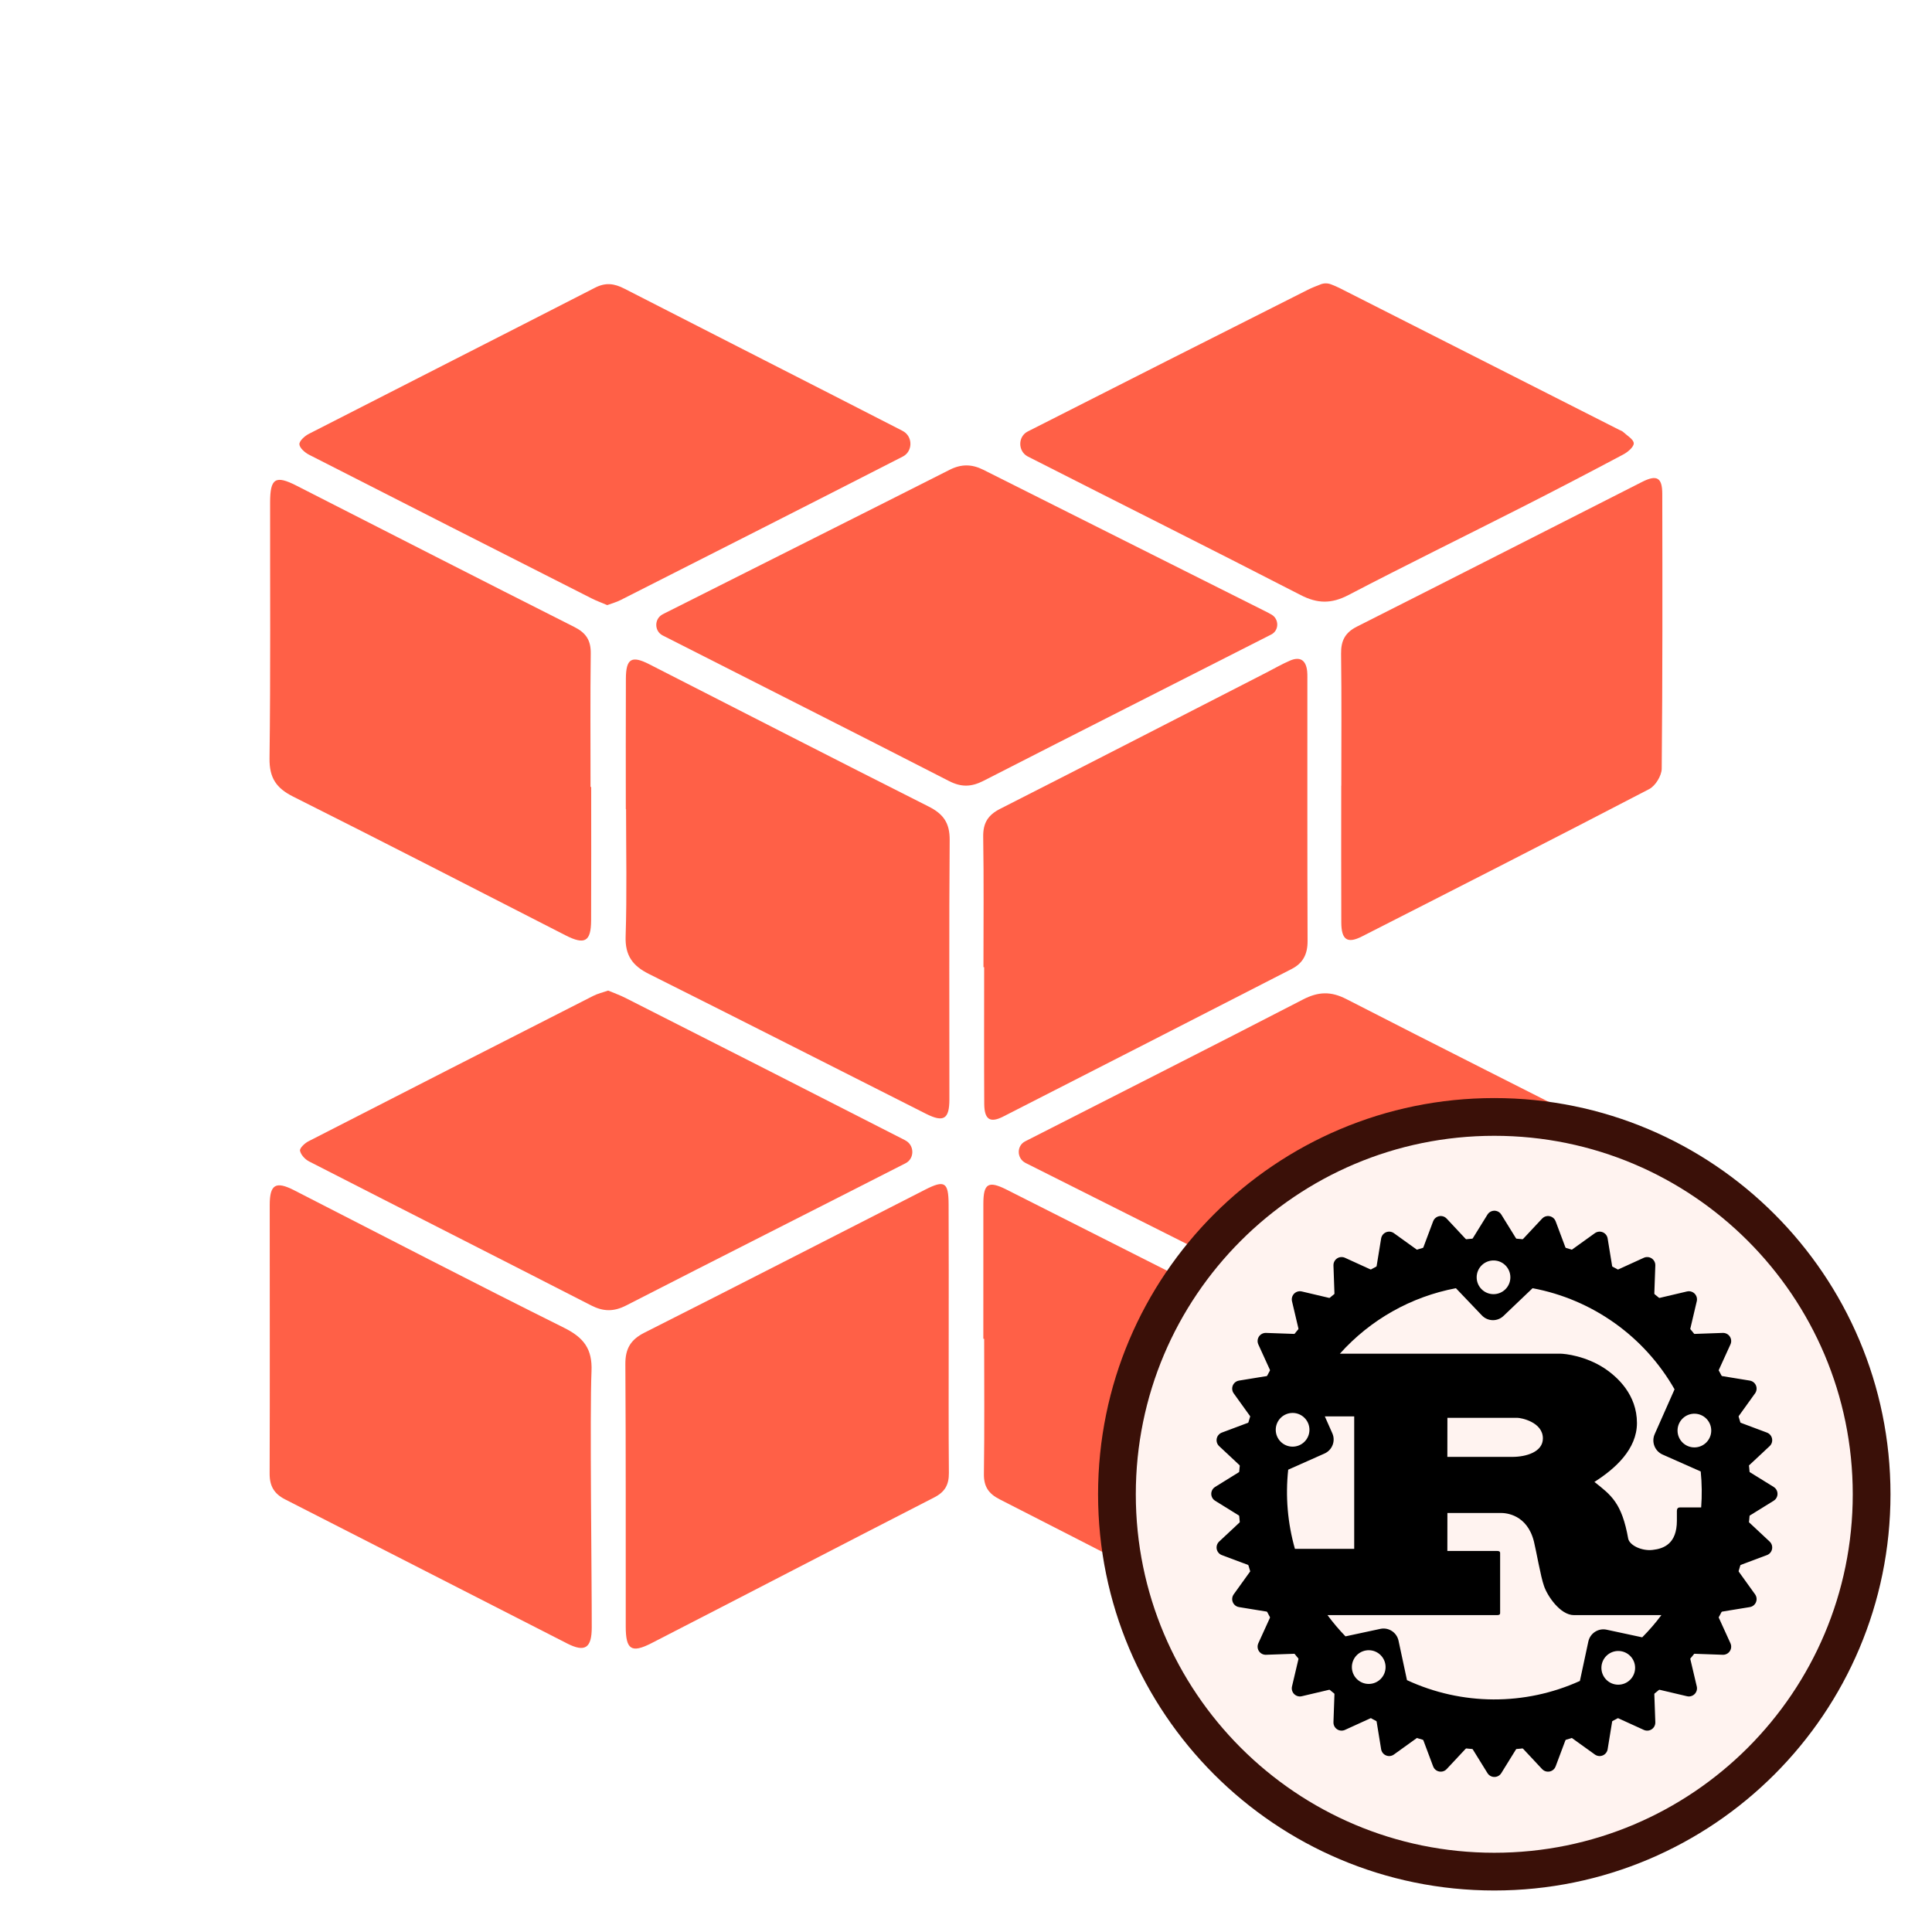
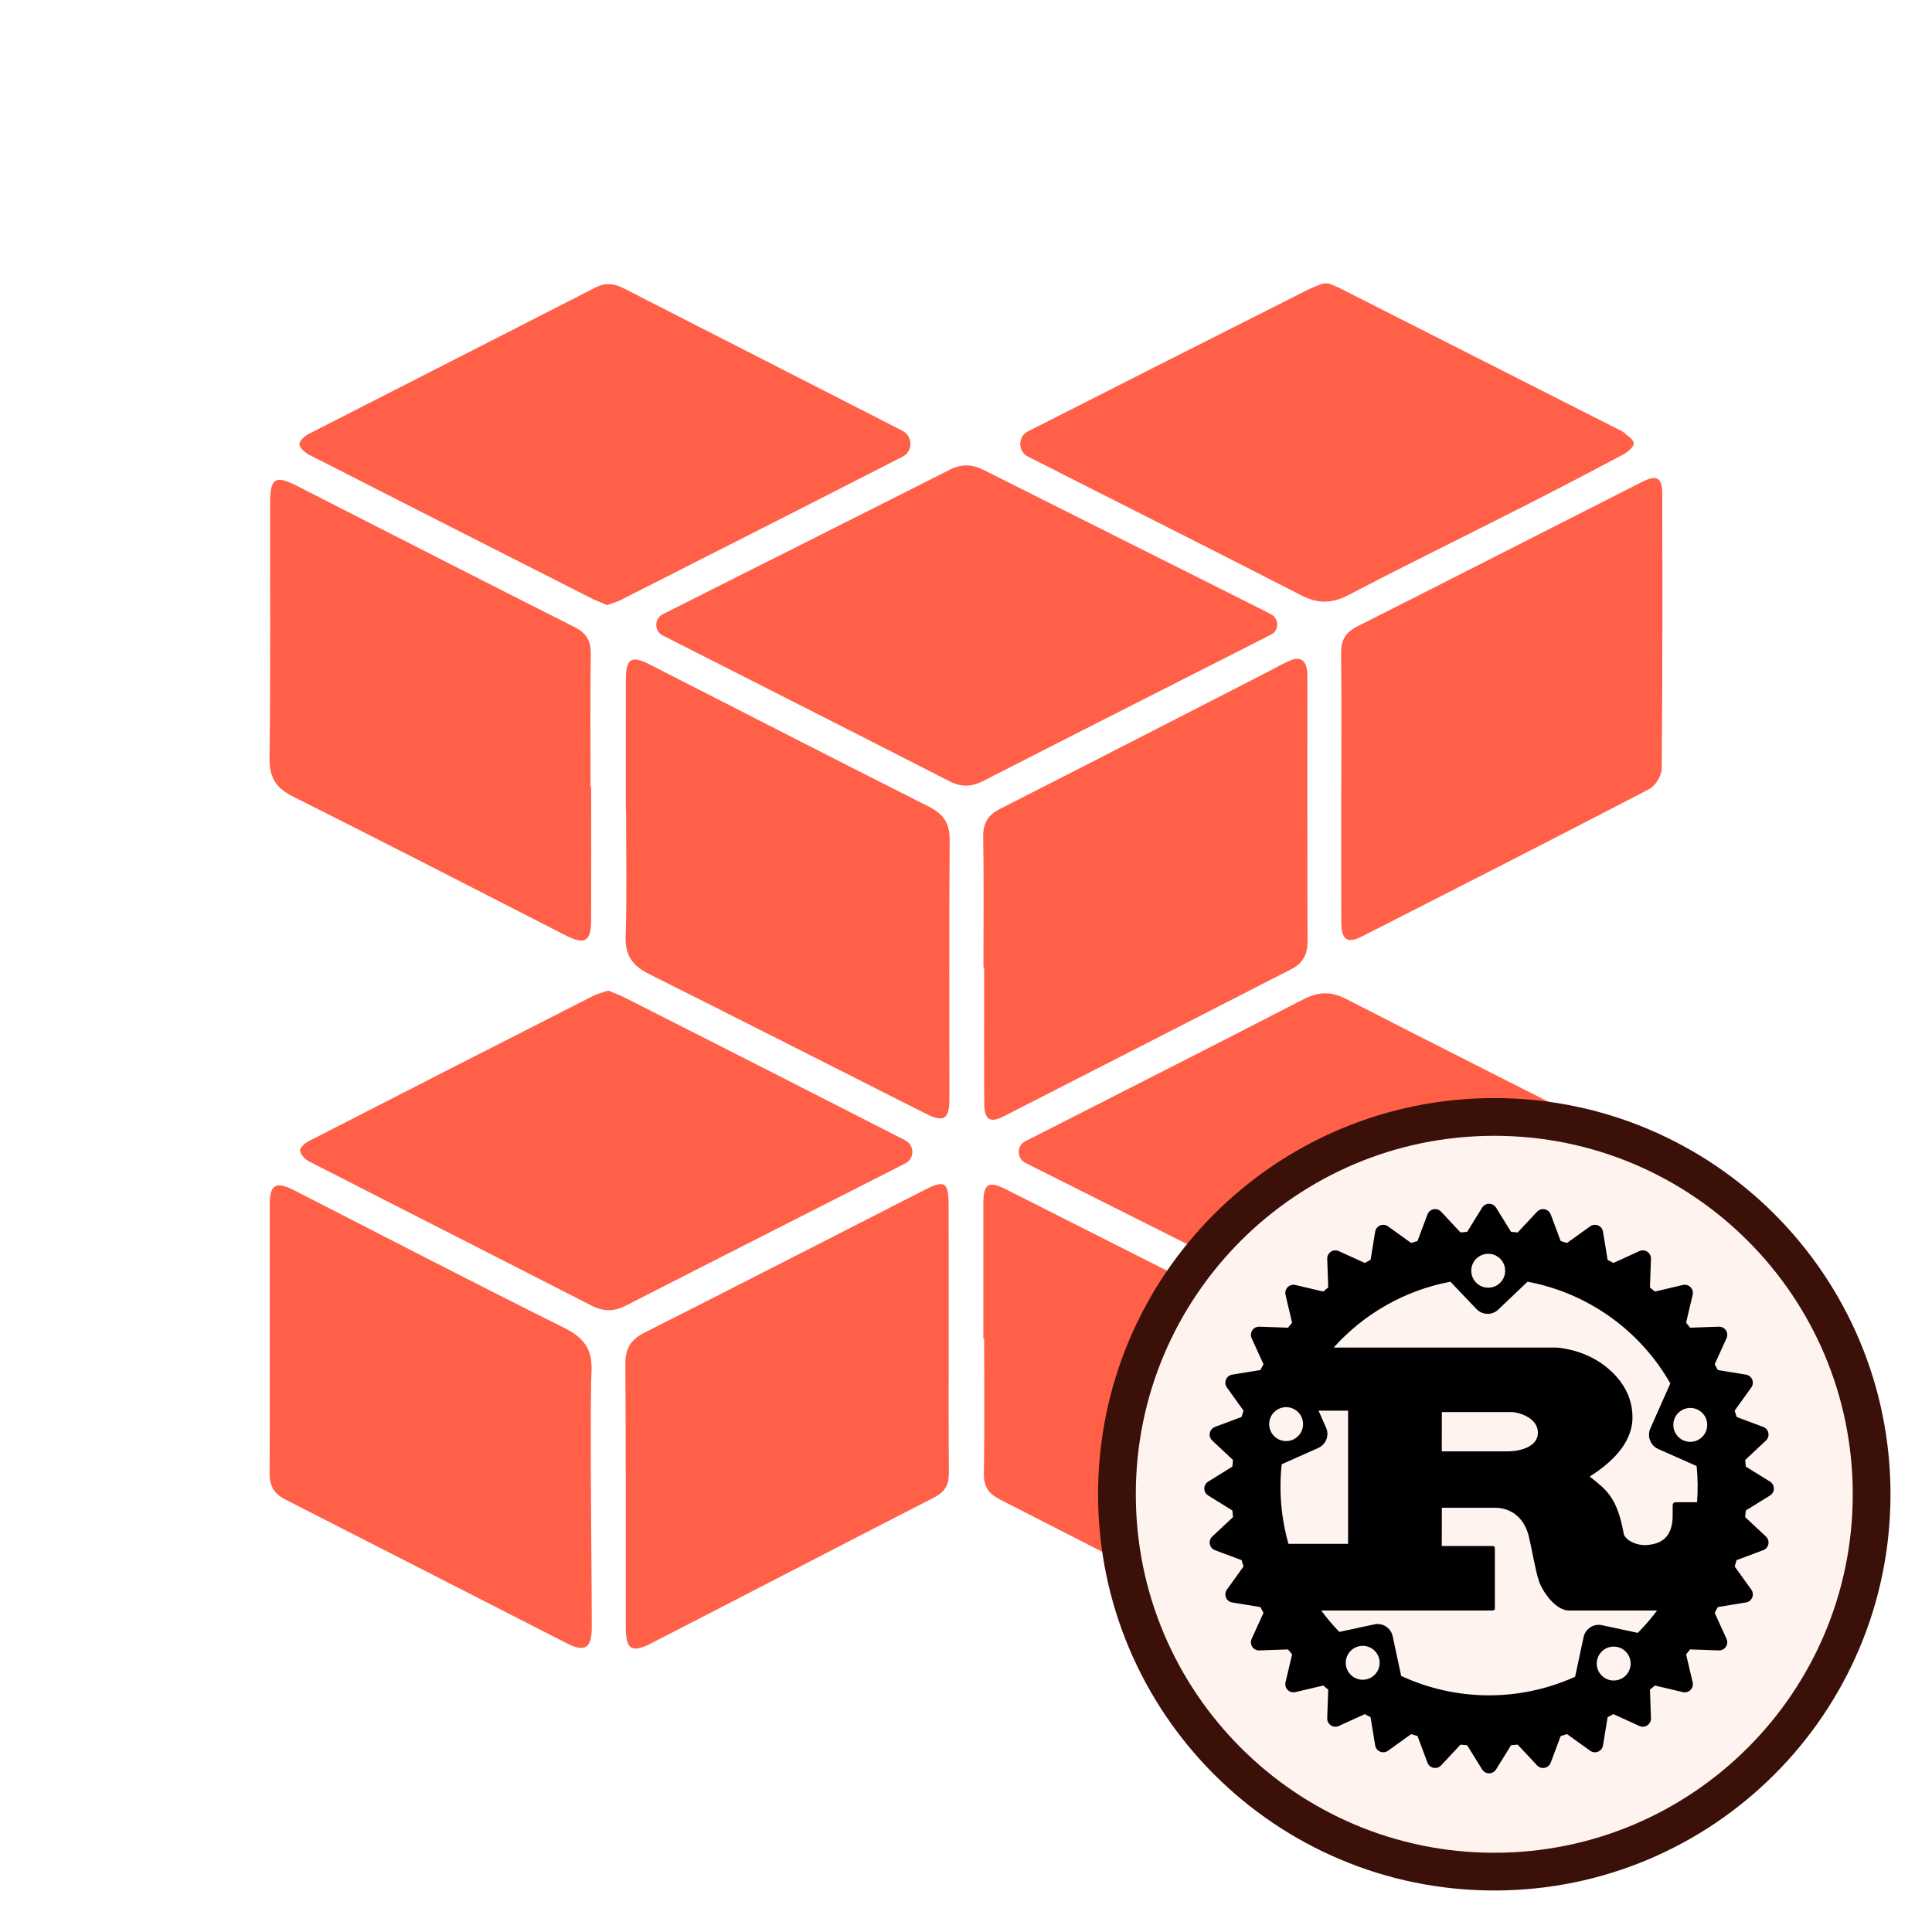
<svg xmlns="http://www.w3.org/2000/svg" viewBox="0 0 128 128" width="128" height="128">
  <g transform="translate(8 8) scale(0.4134)">
    <defs>
      <clipPath id="clipPath2">
        <path transform="translate(-143.52 -366.02)" d="m0 500h500v-500h-500z" />
      </clipPath>
      <clipPath id="clipPath4">
        <path transform="translate(-374.42 -489.21)" d="m0 500h500v-500h-500z" />
      </clipPath>
      <clipPath id="clipPath6">
        <path transform="translate(-124.1 -376.65)" d="m0 500h500v-500h-500z" />
      </clipPath>
      <clipPath id="clipPath8">
        <path transform="translate(-270.74 -180.97)" d="m0 500h500v-500h-500z" />
      </clipPath>
      <clipPath id="clipPath10">
        <path transform="translate(-124.41 -241.39)" d="m0 500h500v-500h-500z" />
      </clipPath>
      <clipPath id="clipPath12">
        <path transform="translate(-256.08 -119.19)" d="m0 500h500v-500h-500z" />
      </clipPath>
      <clipPath id="clipPath14">
        <path transform="translate(-243.92 -119.56)" d="m0 500h500v-500h-500z" />
      </clipPath>
      <clipPath id="clipPath16">
        <path transform="translate(-118.66 -17.814)" d="m0 500h500v-500h-500z" />
      </clipPath>
      <clipPath id="clipPath18">
        <path transform="translate(-494.34 -119.14)" d="m0 500h500v-500h-500z" />
      </clipPath>
      <clipPath id="clipPath20">
        <path transform="translate(-130.62 -305.06)" d="m0 500h500v-500h-500z" />
      </clipPath>
      <clipPath id="clipPath22">
        <path transform="translate(-118.46 -312.85)" d="m0 500h500v-500h-500z" />
      </clipPath>
      <clipPath id="clipPath24">
        <path transform="translate(-256.12 -249.59)" d="m0 500h500v-500h-500z" />
      </clipPath>
      <clipPath id="clipPath26">
        <path transform="translate(-381.7 -313.27)" d="m0 500h500v-500h-500z" />
      </clipPath>
    </defs>
    <g fill="#ff6047">
      <path transform="matrix(.4567 0 0 -.4567 86.837 82.479)" d="m0 0c-2.896 1.493-2.963 5.697-0.132 7.309 0.235 0.134 0.471 0.261 0.71 0.381 33.372 16.816 66.789 33.542 100.13 50.413 4.136 2.093 7.824 2.033 11.881-8e-3 33.232-16.717 66.506-33.351 99.748-50.049 0.474-0.238 0.939-0.499 1.41-0.781 2.637-1.583 2.598-5.521-0.133-6.935-0.016-8e-3 -0.032-0.017-0.048-0.025-33.631-17.122-67.321-34.126-100.92-51.32-4.272-2.187-7.778-2.329-12.17-0.075-33.412 17.15-66.956 34.041-100.43 51.064-0.017 9e-3 -0.034 0.017-0.051 0.026" clip-path="url(#clipPath2)" />
      <path transform="matrix(.4567 0 0 -.4567 192.29 26.221)" d="m0 0c1.183 0.464 2.5 0.461 3.682-5e-3 1.039-0.41 1.998-0.793 2.915-1.257 32.715-16.57 65.418-33.162 98.124-49.751 0.486-0.246 1.054-0.407 1.437-0.765 1.376-1.286 3.679-2.599 3.735-3.98 0.053-1.281-2.089-3.094-3.66-3.929-11.86-6.308-23.777-12.513-35.755-18.596-20.229-10.273-40.607-20.256-60.72-30.749-5.924-3.091-10.808-3.058-16.765 0.01-31.796 16.376-63.796 32.356-95.671 48.58-0.046 0.024-0.093 0.049-0.14 0.074-3.412 1.833-3.442 6.921-7e-3 8.711 0.019 0.01 0.039 0.02 0.058 0.03 32.688 16.634 65.433 33.158 98.182 49.671 1.482 0.748 3.038 1.349 4.585 1.956" clip-path="url(#clipPath4)" />
      <path transform="matrix(.4567 0 0 -.4567 77.969 77.626)" d="m0 0c-1.926 0.822-3.797 1.498-5.558 2.391-33.042 16.755-66.081 33.516-99.07 50.373-1.463 0.748-3.334 2.372-3.403 3.673-0.062 1.176 1.859 2.911 3.292 3.645 33.462 17.141 67 34.137 100.45 51.299 3.694 1.895 6.724 1.502 10.236-0.299 32.488-16.658 65.046-33.179 97.526-49.852 0.237-0.121 0.467-0.258 0.69-0.406 3.112-2.07 2.924-6.911-0.382-8.654-0.019-0.01-0.037-0.02-0.056-0.03-32.978-16.883-66.024-33.632-99.071-50.378-1.429-0.725-3.011-1.148-4.655-1.762" clip-path="url(#clipPath6)" />
      <path transform="matrix(.4567 0 0 -.4567 144.94 166.99)" d="m0 0c-2.971 1.633-3.009 5.952 5e-3 7.505 0.016 9e-3 0.033 0.017 0.05 0.026 32.485 16.572 65.046 32.996 97.439 49.746 5.399 2.791 9.804 2.936 15.251 0.137 32.279-16.582 64.726-32.837 97.065-49.305 1.576-0.802 3.711-2.584 3.688-3.877-0.023-1.363-2.086-3.151-3.665-3.959-32.624-16.691-65.337-33.21-97.944-49.934-4.672-2.396-8.667-2.293-13.315 0.061-32.683 16.559-65.466 32.918-98.189 49.397-0.129 0.065-0.258 0.133-0.385 0.203" clip-path="url(#clipPath8)" />
      <path transform="matrix(.4567 0 0 -.4567 78.112 139.4)" d="m0 0c2.071-0.873 4.119-1.593 6.039-2.566 32.719-16.596 65.435-33.198 98.094-49.913 0.249-0.128 0.488-0.276 0.718-0.44 2.676-1.907 2.488-6.119-0.423-7.645-0.016-8e-3 -0.032-0.017-0.049-0.025-32.673-16.679-65.43-33.192-98.075-49.924-4.348-2.228-8.009-2.156-12.274 0.03-32.967 16.899-66.016 33.638-98.986 50.531-1.401 0.718-2.907 2.338-3.174 3.761-0.169 0.903 1.657 2.63 2.946 3.291 33.289 17.08 66.621 34.078 99.968 51.046 1.586 0.806 3.376 1.211 5.216 1.854" clip-path="url(#clipPath10)" />
      <path transform="matrix(.4567 0 0 -.4567 138.24 195.21)" d="m0 0c0 15.803-0.018 31.606 8e-3 47.409 0.012 7.107 1.738 8.174 8.163 4.933 33.064-16.677 66.085-33.441 99.19-50.036 4.434-2.223 6.403-5.159 6.381-10.209-0.134-31.423-0.022-62.848-0.052-94.272-7e-3 -6.551-2.642-8.125-8.623-5.065-33.127 16.948-66.2 34.001-99.345 50.913-3.834 1.956-5.587 4.433-5.522 8.919 0.232 15.8 0.09 31.605 0.09 47.408z" clip-path="url(#clipPath12)" />
      <path transform="matrix(.4567 0 0 -.4567 132.69 195.04)" d="m0 0c7e-3 -15.803-0.077-31.606 0.065-47.408 0.037-4.112-1.344-6.677-5.114-8.609-33.116-16.978-66.131-34.153-99.235-51.155-7.073-3.633-9.038-2.256-9.047 5.794-0.032 30.7 0.064 61.401-0.134 92.1-0.035 5.425 1.821 8.604 6.721 11.075 32.906 16.597 65.679 33.458 98.516 50.191 6.782 3.456 8.156 2.614 8.196-5.122 0.081-15.621 0.024-31.244 0.032-46.866" clip-path="url(#clipPath14)" />
      <path transform="matrix(.4567 0 0 -.4567 75.484 241.51)" d="m0 0c-0.021-7.156-2.401-8.71-8.64-5.528-32.992 16.827-65.94 33.74-98.941 50.547-3.842 1.957-5.474 4.641-5.457 9.049 0.119 31.431 0.023 62.863 0.035 94.295 3e-3 7.227 2.129 8.438 8.597 5.129 31.517-16.129 62.942-32.443 94.636-48.215 6.911-3.44 10.039-7.376 9.684-15.353-0.637-14.325 0.132-74.3 0.086-89.924" clip-path="url(#clipPath16)" />
      <path transform="matrix(.4567 0 0 -.4567 247.06 195.23)" d="m0 0c0-15.622-0.112-31.246 0.069-46.866 0.053-4.567-1.552-7.352-5.681-9.443-32.711-16.57-65.331-33.317-98-49.969-6.853-3.493-9.019-2.045-9.03 5.795-0.045 30.336 0.041 60.673-0.255 91.006-0.06 6.066 1.903 9.576 7.412 12.327 32.153 16.055 64.146 32.432 96.192 48.701 0.81 0.411 1.598 0.868 2.426 1.237 4.854 2.164 6.819 1.015 6.847-4.286 0.069-12.897 4e-3 -25.795-6e-3 -38.693-3e-3 -3.269-1e-3 -6.539-1e-3 -9.809z" clip-path="url(#clipPath18)" />
      <path transform="matrix(.4567 0 0 -.4567 80.945 110.32)" d="m0 0c0 15.262-0.048 30.524 0.021 45.785 0.033 7.036 1.994 8.217 8.183 5.062 32.675-16.66 65.292-33.436 98.048-49.934 5.178-2.608 7.44-5.773 7.391-11.742-0.244-30.339-0.071-60.682-0.099-91.024-7e-3 -6.95-2.03-8.178-8.239-5.045-32.417 16.359-64.779 32.828-97.25 49.08-5.663 2.835-8.341 6.433-8.124 13.127 0.481 14.883 0.15 29.793 0.15 44.691z" clip-path="url(#clipPath20)" />
      <path transform="matrix(.4567 0 0 -.4567 75.392 106.77)" d="m0 0c0-15.614 0.053-31.229-0.023-46.843-0.036-7.475-2.26-8.653-8.991-5.21-31.82 16.275-63.595 32.639-95.544 48.657-5.968 2.992-8.402 6.587-8.314 13.45 0.382 29.953 0.169 59.913 0.204 89.871 0.01 8.406 1.89 9.564 9.242 5.817 32.494-16.558 64.953-33.186 97.518-49.604 4.138-2.087 5.814-4.699 5.757-9.297-0.194-15.611-0.074-31.227-0.074-46.841h0.225" clip-path="url(#clipPath22)" />
      <path transform="matrix(.4567 0 0 -.4567 138.26 135.65)" d="m0 0c0 15.251 0.157 30.504-0.092 45.751-0.078 4.842 1.679 7.644 5.942 9.81 31.22 15.86 62.356 31.885 93.518 47.858 2.743 1.406 5.419 2.97 8.247 4.178 3.556 1.52 5.571 0.072 5.974-3.709 0.076-0.72 0.077-1.451 0.077-2.176 6e-3 -30.865-0.046-61.73 0.07-92.595 0.017-4.528-1.603-7.711-5.551-9.734-33.745-17.292-67.481-34.601-101.27-51.813-4.646-2.367-6.612-0.992-6.642 4.499-0.087 15.977-0.031 31.954-0.031 47.931z" clip-path="url(#clipPath24)" />
      <path transform="matrix(.4567 0 0 -.4567 195.61 106.57)" d="m0 0c0 15.443 0.131 30.889-0.081 46.329-0.062 4.564 1.416 7.415 5.552 9.502 33.394 16.853 66.711 33.857 100.07 50.777 5.158 2.616 7.08 1.56 7.091-4.16 0.063-32.159 0.109-64.319-0.196-96.475-0.024-2.455-2.214-6.02-4.394-7.154-33.498-17.436-67.147-34.583-100.8-51.714-5.16-2.626-7.22-1.175-7.246 4.929-0.067 15.989-0.022 31.977-0.022 47.966h0.029" clip-path="url(#clipPath26)" />
    </g>
  </g>
  <circle cx="99" cy="99" r="25" fill="#FFF3F0" stroke="#3A1008" stroke-width="2.5" />
-   <g transform="translate(73.5 73.5) scale(0.359)">
+   <g transform="translate(73 73) scale(0.3611)">
    <path d="m71.05 23.68c-26.06 0-47.27 21.22-47.27 47.27s21.22 47.27 47.27 47.27 47.27-21.22 47.27-47.27-21.22-47.27-47.27-47.27zm-.07 4.2a3.1 3.11 0 0 1 3.02 3.11 3.11 3.11 0 0 1 -6.22 0 3.11 3.11 0 0 1 3.2-3.11zm7.12 5.12a38.27 38.27 0 0 1 26.2 18.66l-3.67 8.28c-.63 1.43.02 3.11 1.44 3.75l7.06 3.13a38.27 38.27 0 0 1 .08 6.64h-3.93c-.39 0-.55.26-.55.64v1.8c0 4.24-2.39 5.17-4.49 5.4-2 .23-4.21-.84-4.49-2.06-1.18-6.63-3.14-8.04-6.24-10.49 3.85-2.44 7.85-6.05 7.85-10.87 0-5.21-3.57-8.49-6-10.1-3.42-2.25-7.2-2.7-8.22-2.7h-40.6a38.27 38.27 0 0 1 21.41-12.08l4.79 5.02c1.08 1.13 2.87 1.18 4 .09zm-44.2 23.02a3.11 3.11 0 0 1 3.02 3.11 3.11 3.11 0 0 1 -6.22 0 3.11 3.11 0 0 1 3.2-3.11zm74.15.14a3.11 3.11 0 0 1 3.02 3.11 3.11 3.11 0 0 1 -6.22 0 3.11 3.11 0 0 1 3.2-3.11zm-68.29.5h5.42v24.44h-10.94a38.27 38.27 0 0 1 -1.24-14.61l6.7-2.98c1.43-.64 2.08-2.31 1.44-3.74zm22.62.26h12.91c.67 0 4.71.77 4.71 3.8 0 2.51-3.1 3.41-5.65 3.41h-11.98zm0 17.56h9.89c.9 0 4.83.26 6.08 5.28.39 1.54 1.26 6.56 1.85 8.17.59 1.8 2.98 5.4 5.53 5.4h16.14a38.27 38.27 0 0 1 -3.54 4.1l-6.57-1.41c-1.53-.33-3.04.65-3.37 2.18l-1.56 7.28a38.27 38.27 0 0 1 -31.91-.15l-1.56-7.28c-.33-1.53-1.83-2.51-3.36-2.18l-6.43 1.38a38.27 38.27 0 0 1 -3.32-3.92h31.27c.35 0 .59-.06.59-.39v-11.06c0-.32-.24-.39-.59-.39h-9.15zm-14.43 25.33a3.11 3.11 0 0 1 3.02 3.11 3.11 3.11 0 0 1 -6.22 0 3.11 3.11 0 0 1 3.2-3.11zm46.05.14a3.11 3.11 0 0 1 3.02 3.11 3.11 3.11 0 0 1 -6.22 0 3.11 3.11 0 0 1 3.2-3.11z" />
    <path d="m115.68 70.95a44.63 44.63 0 0 1 -44.63 44.63 44.63 44.63 0 0 1 -44.63-44.63 44.63 44.63 0 0 1 44.63-44.63 44.63 44.63 0 0 1 44.63 44.63zm-.84-4.31 6.96 4.31-6.96 4.31 5.98 5.59-7.66 2.87 4.78 6.65-8.09 1.32 3.4 7.46-8.19-.29 1.88 7.98-7.98-1.88.29 8.19-7.46-3.4-1.32 8.09-6.65-4.78-2.87 7.66-5.59-5.98-4.31 6.96-4.31-6.96-5.59 5.98-2.87-7.66-6.65 4.78-1.32-8.09-7.46 3.4.29-8.19-7.98 1.88 1.88-7.98-8.19.29 3.4-7.46-8.09-1.32 4.78-6.65-7.66-2.87 5.98-5.59-6.96-4.31 6.96-4.31-5.98-5.59 7.66-2.87-4.78-6.65 8.09-1.32-3.4-7.46 8.19.29-1.88-7.98 7.98 1.88-.29-8.19 7.46 3.4 1.32-8.09 6.65 4.78 2.87-7.66 5.59 5.98 4.31-6.96 4.31 6.96 5.59-5.98 2.87 7.66 6.65-4.78 1.32 8.09 7.46-3.4-.29 8.19 7.98-1.88-1.88 7.98 8.19-.29-3.4 7.46 8.09 1.32-4.78 6.65 7.66 2.87z" fill-rule="evenodd" stroke="#000" stroke-linecap="round" stroke-linejoin="round" stroke-width="3" />
  </g>
</svg>
